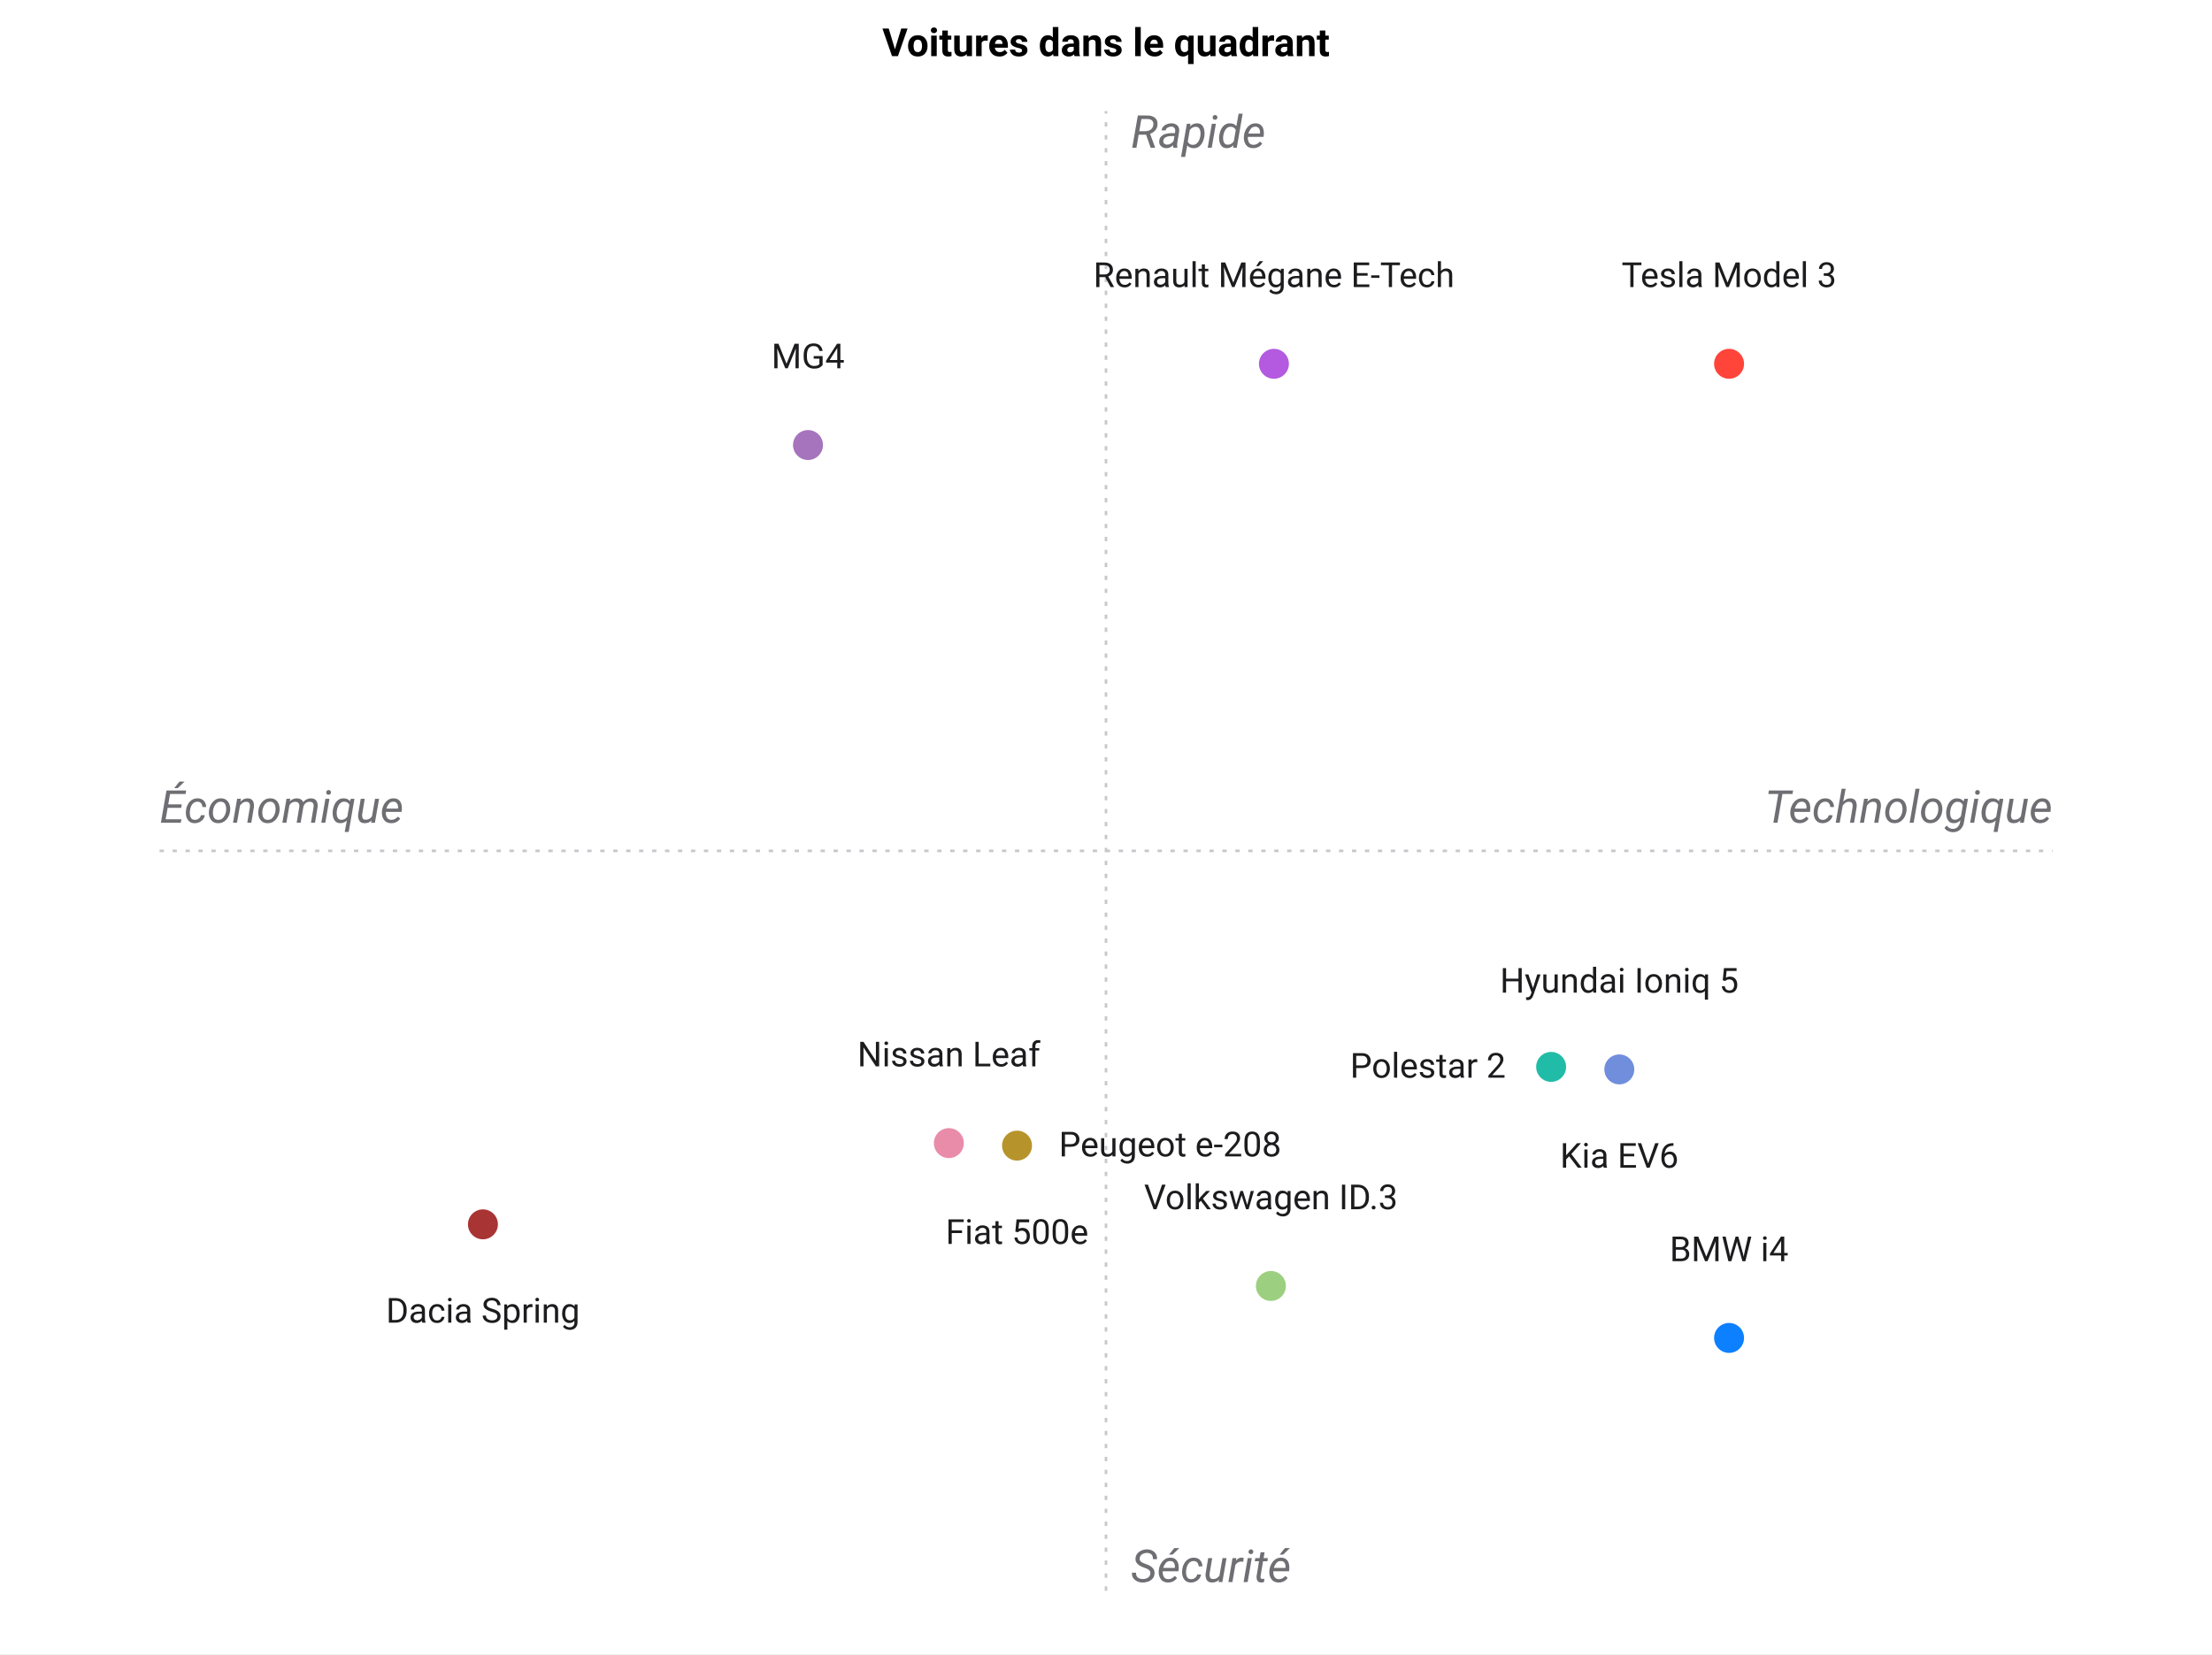
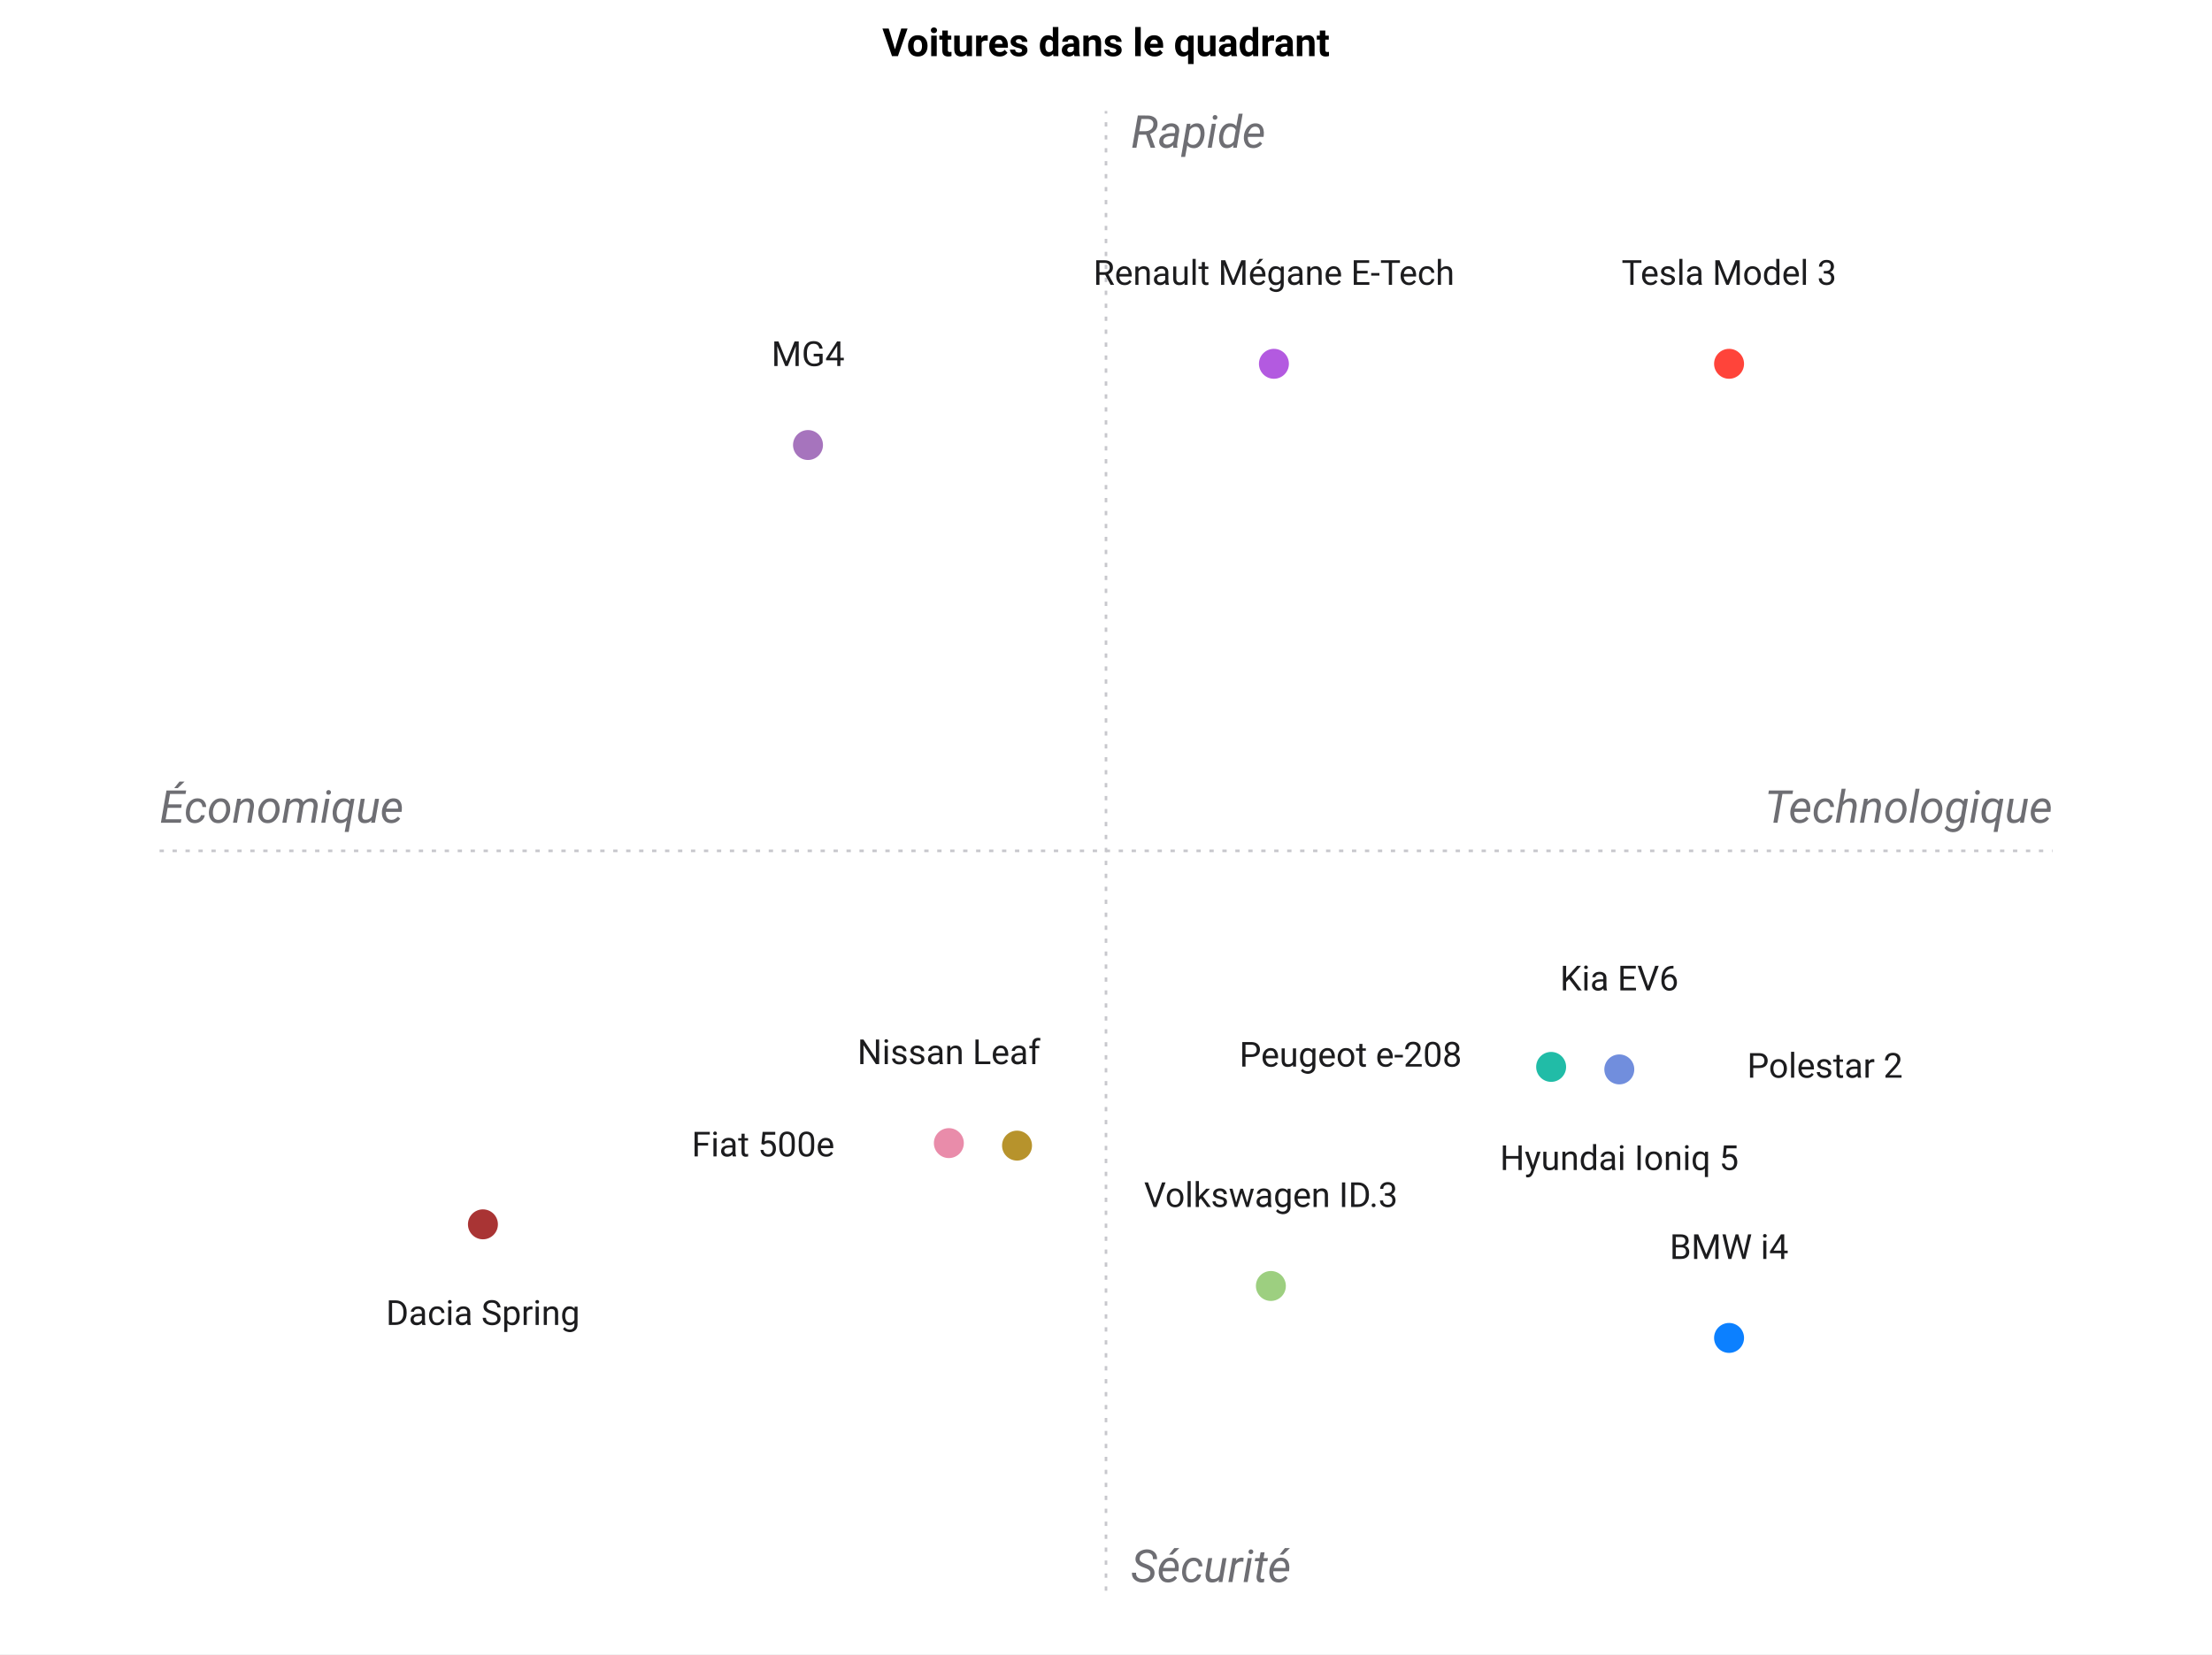
<svg xmlns="http://www.w3.org/2000/svg" version="1.1" class="marks" width="1024" height="766" viewBox="0 0 1024 766">
  <rect width="1024" height="766" fill="white" />
  <g fill="none" stroke-miterlimit="10" transform="translate(12,34)">
    <g class="mark-group role-frame root" role="graphics-object" aria-roledescription="group mark container">
      <g transform="translate(0,0)">
        <path class="background" aria-hidden="true" d="M0,0h1000v720h-1000Z" />
        <g>
          <g class="mark-group role-axis">
            <g transform="translate(0.5,720.5)">
              <path class="background" aria-hidden="true" d="M0,0h0v0h0Z" pointer-events="none" />
              <g />
              <path class="foreground" aria-hidden="true" d="" pointer-events="none" display="none" />
            </g>
          </g>
          <g class="mark-group role-axis">
            <g transform="translate(0.5,0.5)">
              <path class="background" aria-hidden="true" d="M0,0h0v0h0Z" pointer-events="none" />
              <g />
              <path class="foreground" aria-hidden="true" d="" pointer-events="none" display="none" />
            </g>
          </g>
          <g class="mark-rule role-mark layer_0_marks" role="graphics-symbol" aria-roledescription="rule mark container">
            <line transform="translate(61.86671,360)" x2="876.267" y2="0" stroke="#C7C7CC" stroke-width="1.2" stroke-dasharray="2,4" />
          </g>
          <g class="mark-rule role-mark layer_1_marks" role="graphics-symbol" aria-roledescription="rule mark container">
            <line transform="translate(500,702.5933)" x2="0" y2="-685.187" stroke="#C7C7CC" stroke-width="1.2" stroke-dasharray="2,4" />
          </g>
          <g class="mark-text role-mark layer_2_marks" role="graphics-object" aria-roledescription="text mark container">
            <text aria-label="x: 5.25759951451; y: 0.0175419003807; t: Technologique" role="graphics-symbol" aria-roledescription="text mark" text-anchor="end" transform="translate(938.1333,346.9785)" font-family="Roboto, -apple-system, Helvetica, Arial, sans-serif" font-size="21px" font-style="italic" fill="#6E6E73">Technologique</text>
          </g>
          <g class="mark-text role-mark layer_3_marks" role="graphics-object" aria-roledescription="text mark container">
            <text aria-label="x: −5.25759951451; y: 0.0175419003807; t: Économique" role="graphics-symbol" aria-roledescription="text mark" text-anchor="start" transform="translate(61.86671,346.9785)" font-family="Roboto, -apple-system, Helvetica, Arial, sans-serif" font-size="21px" font-style="italic" fill="#6E6E73">Économique</text>
          </g>
          <g class="mark-text role-mark layer_4_marks" role="graphics-object" aria-roledescription="text mark container">
            <text aria-label="x: 0.138448966807; y: 0.666153666958; t: Rapide" role="graphics-symbol" aria-roledescription="text mark" text-anchor="start" transform="translate(511.5374,34.40669)" font-family="Roboto, -apple-system, Helvetica, Arial, sans-serif" font-size="21px" font-style="italic" fill="#6E6E73">Rapide</text>
          </g>
          <g class="mark-text role-mark layer_5_marks" role="graphics-object" aria-roledescription="text mark container">
            <text aria-label="x: 0.138448966807; y: −0.666153666958; t: Sécurité" role="graphics-symbol" aria-roledescription="text mark" text-anchor="start" transform="translate(511.5374,698.5933)" font-family="Roboto, -apple-system, Helvetica, Arial, sans-serif" font-size="21px" font-style="italic" fill="#6E6E73">Sécurité</text>
          </g>
          <g class="mark-symbol role-mark layer_6_marks" role="graphics-object" aria-roledescription="symbol mark container">
            <path aria-label="axis1: 3.46122417018; axis2: 0.438547509518; name: Tesla Model 3; role: best" role="graphics-symbol" aria-roledescription="point" transform="translate(788.4353,134.4613)" d="M7.433,0A7.433,7.433,0,1,1,-7.433,0A7.433,7.433,0,1,1,7.433,0" fill="#FF3B30" stroke="white" stroke-width="1" opacity="0.95" />
            <path aria-label="axis1: 0.932835793099; axis2: 0.438547509518; name: Renault Mégane E-Tech; role: top" role="graphics-symbol" aria-roledescription="point" transform="translate(577.7363,134.4613)" d="M7.433,0A7.433,7.433,0,1,1,-7.433,0A7.433,7.433,0,1,1,7.433,0" fill="#AF52DE" stroke="white" stroke-width="1" opacity="0.95" />
            <path aria-label="axis1: −0.494222086956; axis2: −0.265392086391; name: Peugeot e-208; role: competitor" role="graphics-symbol" aria-roledescription="point" transform="translate(458.8148,496.4874)" d="M7.433,0A7.433,7.433,0,1,1,-7.433,0A7.433,7.433,0,1,1,7.433,0" fill="#F3976D" stroke="white" stroke-width="1" opacity="0.95" />
            <path aria-label="axis1: 2.85152082406; axis2: −0.196771467415; name: Hyundai Ioniq 5; role: competitor" role="graphics-symbol" aria-roledescription="point" transform="translate(737.6267,461.1968)" d="M7.433,0A7.433,7.433,0,1,1,-7.433,0A7.433,7.433,0,1,1,7.433,0" fill="#59D5FF" stroke="white" stroke-width="1" opacity="0.95" />
            <path aria-label="axis1: 2.85152082406; axis2: −0.196771467415; name: Kia EV6; role: competitor" role="graphics-symbol" aria-roledescription="point" transform="translate(737.6267,461.1968)" d="M7.433,0A7.433,7.433,0,1,1,-7.433,0A7.433,7.433,0,1,1,7.433,0" fill="#718ADB" stroke="white" stroke-width="1" opacity="0.95" />
            <path aria-label="axis1: 0.915985894475; axis2: −0.391768383339; name: Volkswagen ID.3; role: competitor" role="graphics-symbol" aria-roledescription="point" transform="translate(576.3322,561.4809)" d="M7.433,0A7.433,7.433,0,1,1,-7.433,0A7.433,7.433,0,1,1,7.433,0" fill="#98CD7A" stroke="white" stroke-width="1" opacity="0.95" />
            <path aria-label="axis1: 3.46122417018; axis2: −0.438547509518; name: BMW i4; role: right" role="graphics-symbol" aria-roledescription="point" transform="translate(788.4353,585.5387)" d="M7.433,0A7.433,7.433,0,1,1,-7.433,0A7.433,7.433,0,1,1,7.433,0" fill="#007AFF" stroke="white" stroke-width="1" opacity="0.95" />
            <path aria-label="axis1: 2.47277999627; axis2: −0.194514951557; name: Polestar 2; role: competitor" role="graphics-symbol" aria-roledescription="point" transform="translate(706.065,460.0363)" d="M7.433,0A7.433,7.433,0,1,1,-7.433,0A7.433,7.433,0,1,1,7.433,0" fill="#16B9A3" stroke="white" stroke-width="1" opacity="0.95" />
            <path aria-label="axis1: −0.872962914742; axis2: −0.263135570532; name: Nissan Leaf; role: competitor" role="graphics-symbol" aria-roledescription="point" transform="translate(427.2531,495.3269)" d="M7.433,0A7.433,7.433,0,1,1,-7.433,0A7.433,7.433,0,1,1,7.433,0" fill="#E886A6" stroke="white" stroke-width="1" opacity="0.95" />
            <path aria-label="axis1: −1.65542546234; axis2: 0.365413858825; name: MG4; role: competitor" role="graphics-symbol" aria-roledescription="point" transform="translate(362.0479,172.0729)" d="M7.433,0A7.433,7.433,0,1,1,-7.433,0A7.433,7.433,0,1,1,7.433,0" fill="#A26DBA" stroke="white" stroke-width="1" opacity="0.95" />
            <path aria-label="axis1: −3.46122417018; axis2: −0.336269221225; name: Dacia Spring; role: worst" role="graphics-symbol" aria-roledescription="point" transform="translate(211.5647,532.9385)" d="M7.433,0A7.433,7.433,0,1,1,-7.433,0A7.433,7.433,0,1,1,7.433,0" fill="#A52A2A" stroke="white" stroke-width="1" opacity="0.95" />
            <path aria-label="axis1: −0.494222086956; axis2: −0.265392086391; name: Fiat 500e; role: competitor" role="graphics-symbol" aria-roledescription="point" transform="translate(458.8148,496.4874)" d="M7.433,0A7.433,7.433,0,1,1,-7.433,0A7.433,7.433,0,1,1,7.433,0" fill="#B59329" stroke="white" stroke-width="1" opacity="0.95" />
          </g>
          <g class="mark-text role-mark layer_7_marks" role="graphics-object" aria-roledescription="text mark container">
-             <text aria-label="labelx: 3.46122417018; labely: 0.517360819426; label: Tesla Model 3" role="graphics-symbol" aria-roledescription="text mark" text-anchor="middle" transform="translate(788.4353,98.92872)" font-family="Roboto, -apple-system, Helvetica, Arial, sans-serif" font-size="16px" fill="#1C1C1E">Tesla Model 3</text>
-             <text aria-label="labelx: 0.932835793099; labely: 0.517360819426; label: Renault Mégane E-Tech" role="graphics-symbol" aria-roledescription="text mark" text-anchor="middle" transform="translate(577.7363,98.92872)" font-family="Roboto, -apple-system, Helvetica, Arial, sans-serif" font-size="16px" fill="#1C1C1E">Renault Mégane E-Tech</text>
-             <text aria-label="labelx: 0.356054551083; labely: −0.265392086391; label: Peugeot e-208" role="graphics-symbol" aria-roledescription="text mark" text-anchor="middle" transform="translate(529.6712,501.4874)" font-family="Roboto, -apple-system, Helvetica, Arial, sans-serif" font-size="16px" fill="#1C1C1E">Peugeot e-208</text>
-             <text aria-label="labelx: 2.85152082406; labely: −0.117958157508; label: Hyundai Ioniq 5" role="graphics-symbol" aria-roledescription="text mark" text-anchor="middle" transform="translate(737.6267,425.6642)" font-family="Roboto, -apple-system, Helvetica, Arial, sans-serif" font-size="16px" fill="#1C1C1E">Hyundai Ioniq 5</text>
-             <text aria-label="labelx: 2.85152082406; labely: −0.275584777323; label: Kia EV6" role="graphics-symbol" aria-roledescription="text mark" text-anchor="middle" transform="translate(737.6267,506.7293)" font-family="Roboto, -apple-system, Helvetica, Arial, sans-serif" font-size="16px" fill="#1C1C1E">Kia EV6</text>
-             <text aria-label="labelx: 0.915985894475; labely: −0.312955073431; label: Volkswagen ID.3" role="graphics-symbol" aria-roledescription="text mark" text-anchor="middle" transform="translate(576.3322,525.9483)" font-family="Roboto, -apple-system, Helvetica, Arial, sans-serif" font-size="16px" fill="#1C1C1E">Volkswagen ID.3</text>
-             <text aria-label="labelx: 3.46122417018; labely: −0.359734199611; label: BMW i4" role="graphics-symbol" aria-roledescription="text mark" text-anchor="middle" transform="translate(788.4353,550.0062)" font-family="Roboto, -apple-system, Helvetica, Arial, sans-serif" font-size="16px" fill="#1C1C1E">BMW i4</text>
-             <text aria-label="labelx: 1.78845751978; labely: −0.194514951557; label: Polestar 2" role="graphics-symbol" aria-roledescription="text mark" text-anchor="middle" transform="translate(649.0381,465.0363)" font-family="Roboto, -apple-system, Helvetica, Arial, sans-serif" font-size="16px" fill="#1C1C1E">Polestar 2</text>
-             <text aria-label="labelx: −0.872962914742; labely: −0.184322260624; label: Nissan Leaf" role="graphics-symbol" aria-roledescription="text mark" text-anchor="middle" transform="translate(427.2531,459.7943)" font-family="Roboto, -apple-system, Helvetica, Arial, sans-serif" font-size="16px" fill="#1C1C1E">Nissan Leaf</text>
-             <text aria-label="labelx: −1.65542546234; labely: 0.444227168733; label: MG4" role="graphics-symbol" aria-roledescription="text mark" text-anchor="middle" transform="translate(362.0479,136.5403)" font-family="Roboto, -apple-system, Helvetica, Arial, sans-serif" font-size="16px" fill="#1C1C1E">MG4</text>
-             <text aria-label="labelx: −3.46122417018; labely: −0.415082531133; label: Dacia Spring" role="graphics-symbol" aria-roledescription="text mark" text-anchor="middle" transform="translate(211.5647,578.471)" font-family="Roboto, -apple-system, Helvetica, Arial, sans-serif" font-size="16px" fill="#1C1C1E">Dacia Spring</text>
-             <text aria-label="labelx: −0.494222086956; labely: −0.344205396299; label: Fiat 500e" role="graphics-symbol" aria-roledescription="text mark" text-anchor="middle" transform="translate(458.8148,542.0199)" font-family="Roboto, -apple-system, Helvetica, Arial, sans-serif" font-size="16px" fill="#1C1C1E">Fiat 500e</text>
+             <text aria-label="labelx: 3.46122417018; labely: 0.519401821405; label: Tesla Model 3" role="graphics-symbol" aria-roledescription="text mark" text-anchor="middle" transform="translate(788.4353,97.87906)" font-family="Roboto, -apple-system, Helvetica, Arial, sans-serif" font-size="16px" fill="#1C1C1E">Tesla Model 3</text>
+             <text aria-label="labelx: 0.932835793099; labely: 0.519401821405; label: Renault Mégane E-Tech" role="graphics-symbol" aria-roledescription="text mark" text-anchor="middle" transform="translate(577.7363,97.87906)" font-family="Roboto, -apple-system, Helvetica, Arial, sans-serif" font-size="16px" fill="#1C1C1E">Renault Mégane E-Tech</text>
+             <text aria-label="labelx: 1.35893271698; labely: −0.184537774504; label: Peugeot e-208" role="graphics-symbol" aria-roledescription="text mark" text-anchor="middle" transform="translate(613.2444,459.9051)" font-family="Roboto, -apple-system, Helvetica, Arial, sans-serif" font-size="16px" fill="#1C1C1E">Peugeot e-208</text>
+             <text aria-label="labelx: 2.85152082406; labely: −0.277625779302; label: Hyundai Ioniq 5" role="graphics-symbol" aria-roledescription="text mark" text-anchor="middle" transform="translate(737.6267,507.779)" font-family="Roboto, -apple-system, Helvetica, Arial, sans-serif" font-size="16px" fill="#1C1C1E">Hyundai Ioniq 5</text>
+             <text aria-label="labelx: 2.85152082406; labely: −0.115917155529; label: Kia EV6" role="graphics-symbol" aria-roledescription="text mark" text-anchor="middle" transform="translate(737.6267,424.6145)" font-family="Roboto, -apple-system, Helvetica, Arial, sans-serif" font-size="16px" fill="#1C1C1E">Kia EV6</text>
+             <text aria-label="labelx: 0.915985894475; labely: −0.310914071452; label: Volkswagen ID.3" role="graphics-symbol" aria-roledescription="text mark" text-anchor="middle" transform="translate(576.3322,524.8987)" font-family="Roboto, -apple-system, Helvetica, Arial, sans-serif" font-size="16px" fill="#1C1C1E">Volkswagen ID.3</text>
+             <text aria-label="labelx: 3.46122417018; labely: −0.357693197632; label: BMW i4" role="graphics-symbol" aria-roledescription="text mark" text-anchor="middle" transform="translate(788.4353,548.9565)" font-family="Roboto, -apple-system, Helvetica, Arial, sans-serif" font-size="16px" fill="#1C1C1E">BMW i4</text>
+             <text aria-label="labelx: 3.99402647712; labely: −0.194514951557; label: Polestar 2" role="graphics-symbol" aria-roledescription="text mark" text-anchor="middle" transform="translate(832.8355,465.0363)" font-family="Roboto, -apple-system, Helvetica, Arial, sans-serif" font-size="16px" fill="#1C1C1E">Polestar 2</text>
+             <text aria-label="labelx: −0.872962914742; labely: −0.182281258646; label: Nissan Leaf" role="graphics-symbol" aria-roledescription="text mark" text-anchor="middle" transform="translate(427.2531,458.7446)" font-family="Roboto, -apple-system, Helvetica, Arial, sans-serif" font-size="16px" fill="#1C1C1E">Nissan Leaf</text>
+             <text aria-label="labelx: −1.65542546234; labely: 0.446268170712; label: MG4" role="graphics-symbol" aria-roledescription="text mark" text-anchor="middle" transform="translate(362.0479,135.4907)" font-family="Roboto, -apple-system, Helvetica, Arial, sans-serif" font-size="16px" fill="#1C1C1E">MG4</text>
+             <text aria-label="labelx: −3.46122417018; labely: −0.417123533111; label: Dacia Spring" role="graphics-symbol" aria-roledescription="text mark" text-anchor="middle" transform="translate(211.5647,579.5207)" font-family="Roboto, -apple-system, Helvetica, Arial, sans-serif" font-size="16px" fill="#1C1C1E">Dacia Spring</text>
+             <text aria-label="labelx: −1.9048324601; labely: −0.265392086391; label: Fiat 500e" role="graphics-symbol" aria-roledescription="text mark" text-anchor="middle" transform="translate(341.264,501.4874)" font-family="Roboto, -apple-system, Helvetica, Arial, sans-serif" font-size="16px" fill="#1C1C1E">Fiat 500e</text>
          </g>
          <g class="mark-group role-title">
            <g transform="translate(500,-22)">
              <path class="background" aria-hidden="true" d="M0,0h0v0h0Z" pointer-events="none" />
              <g>
                <g class="mark-text role-title-text" role="graphics-symbol" aria-roledescription="title" aria-label="Title text 'Voitures dans le quadrant'" pointer-events="none">
                  <text text-anchor="middle" transform="translate(0,14)" font-family="Roboto, -apple-system, Helvetica, Arial, sans-serif" font-size="18px" font-weight="bold" fill="#000" opacity="1">Voitures dans le quadrant</text>
                </g>
              </g>
              <path class="foreground" aria-hidden="true" d="" pointer-events="none" display="none" />
            </g>
          </g>
        </g>
        <path class="foreground" aria-hidden="true" d="" display="none" />
      </g>
    </g>
  </g>
</svg>
